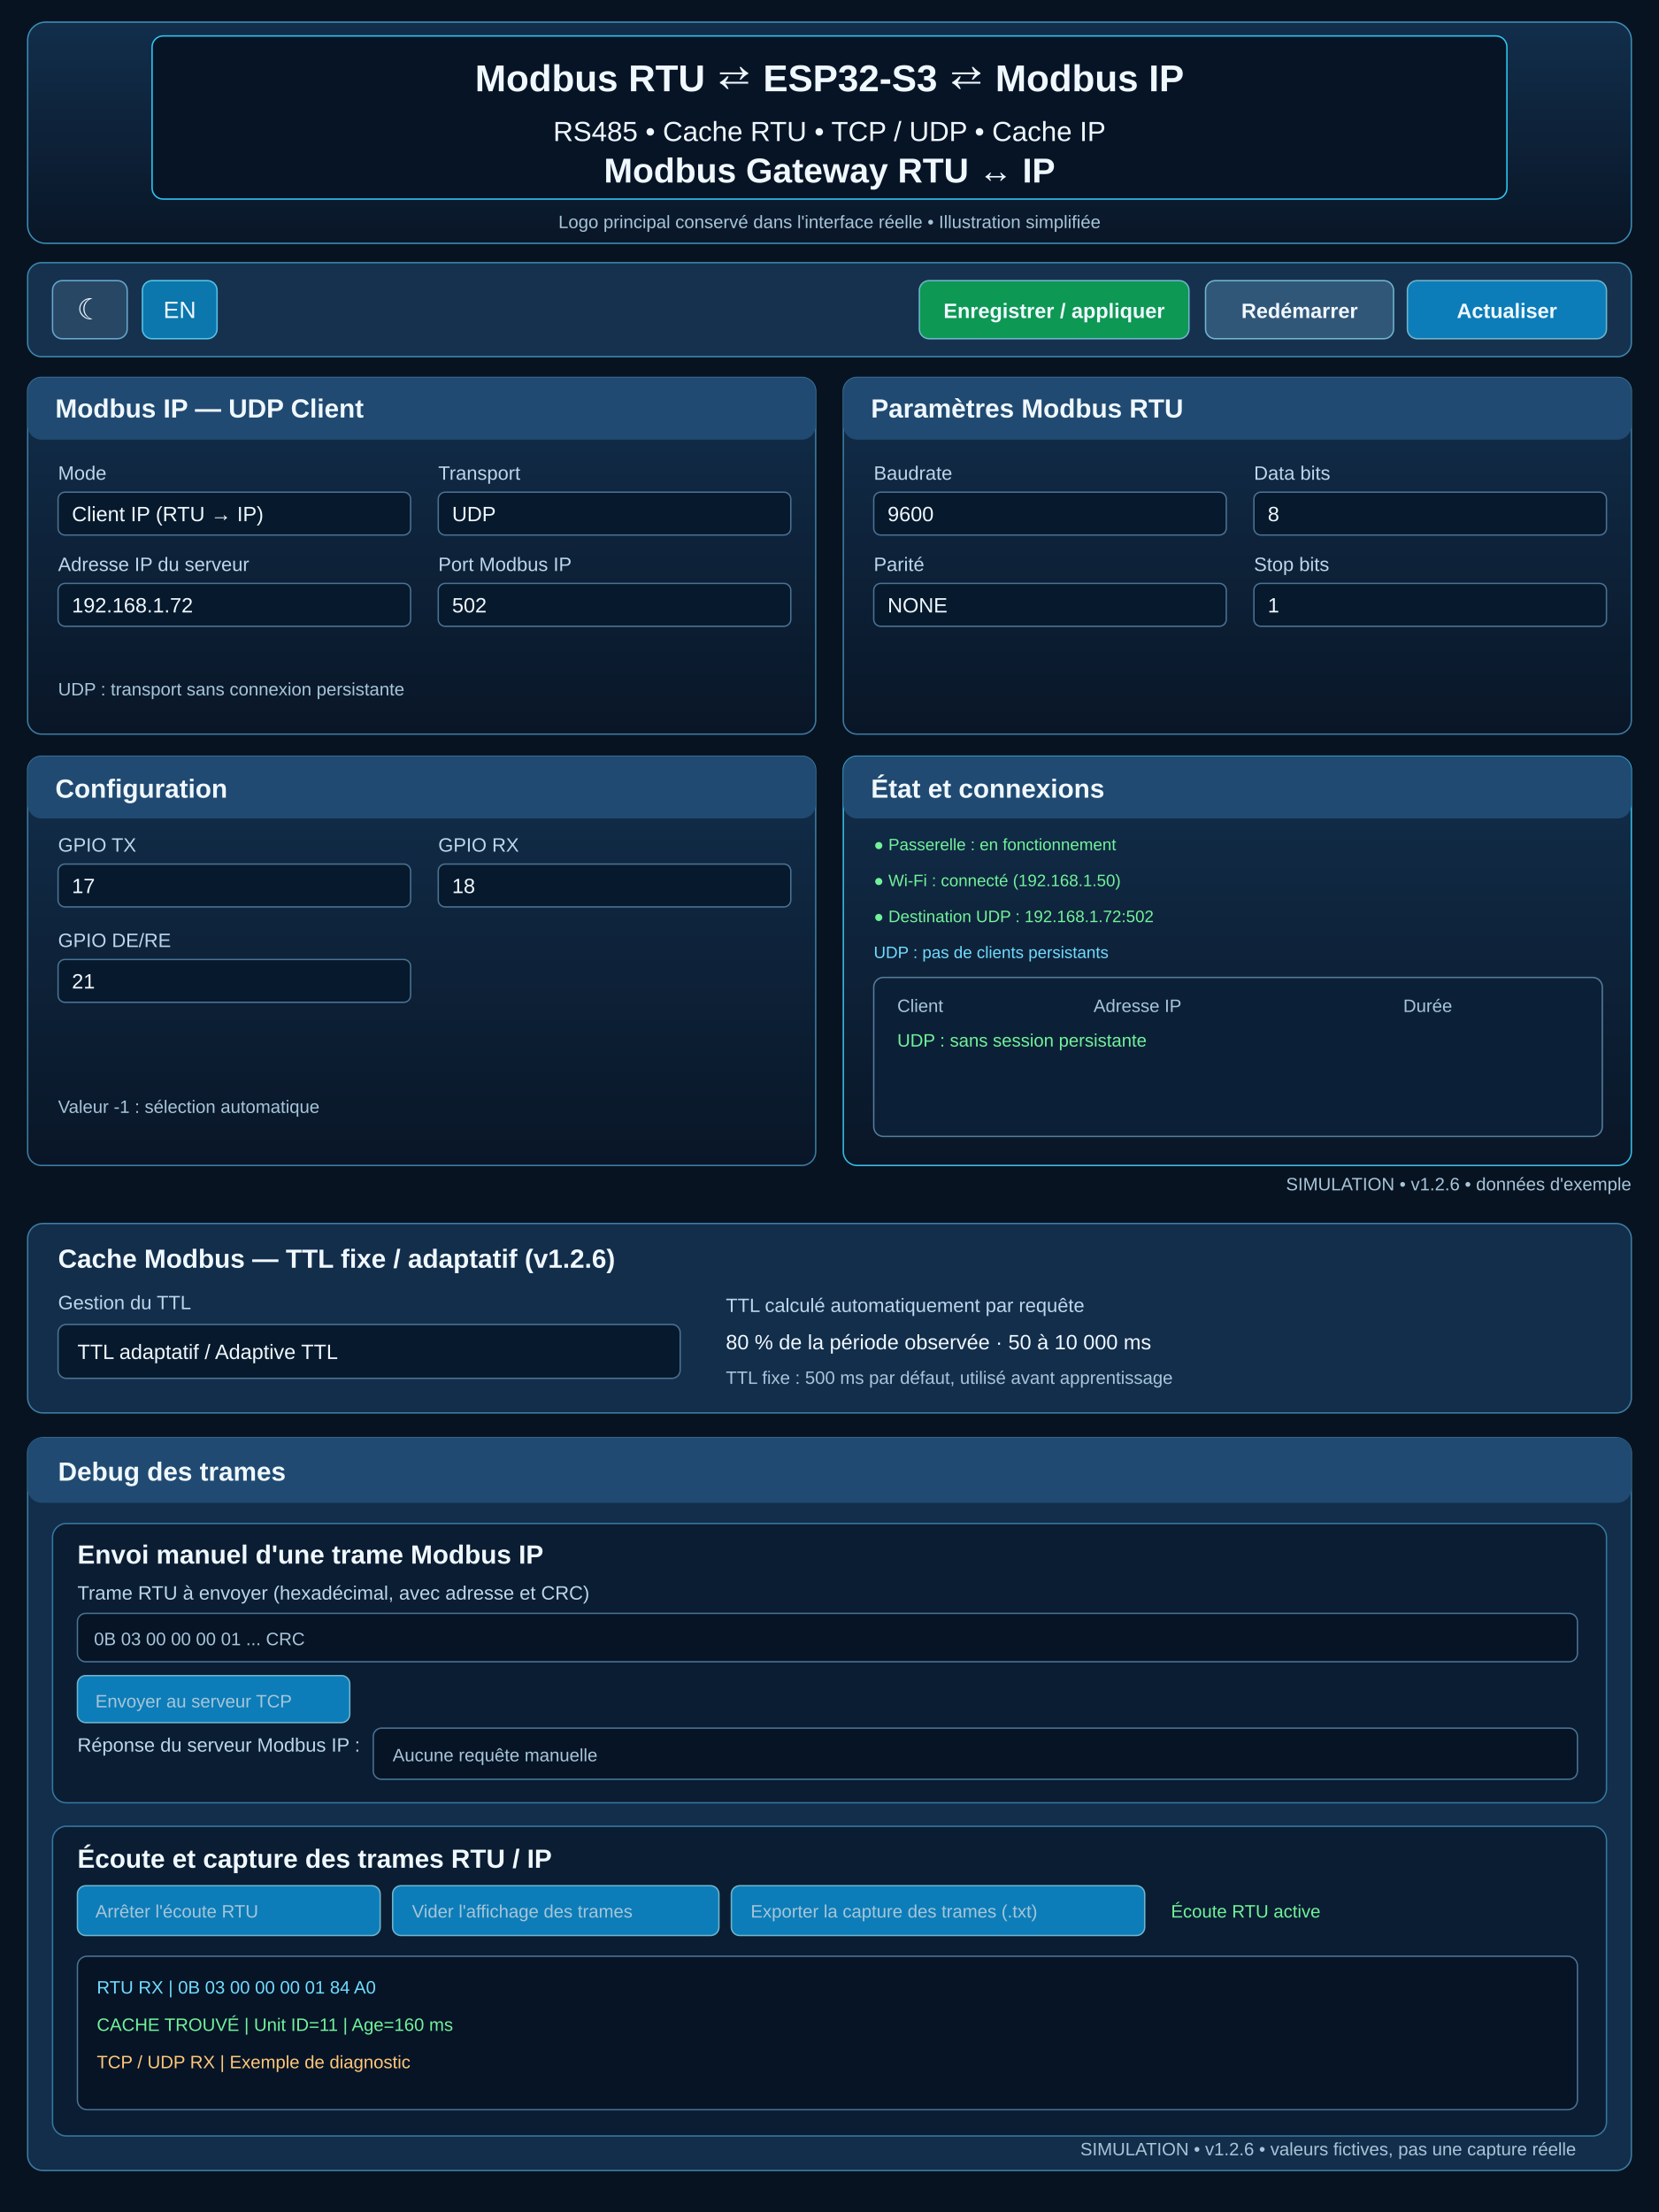
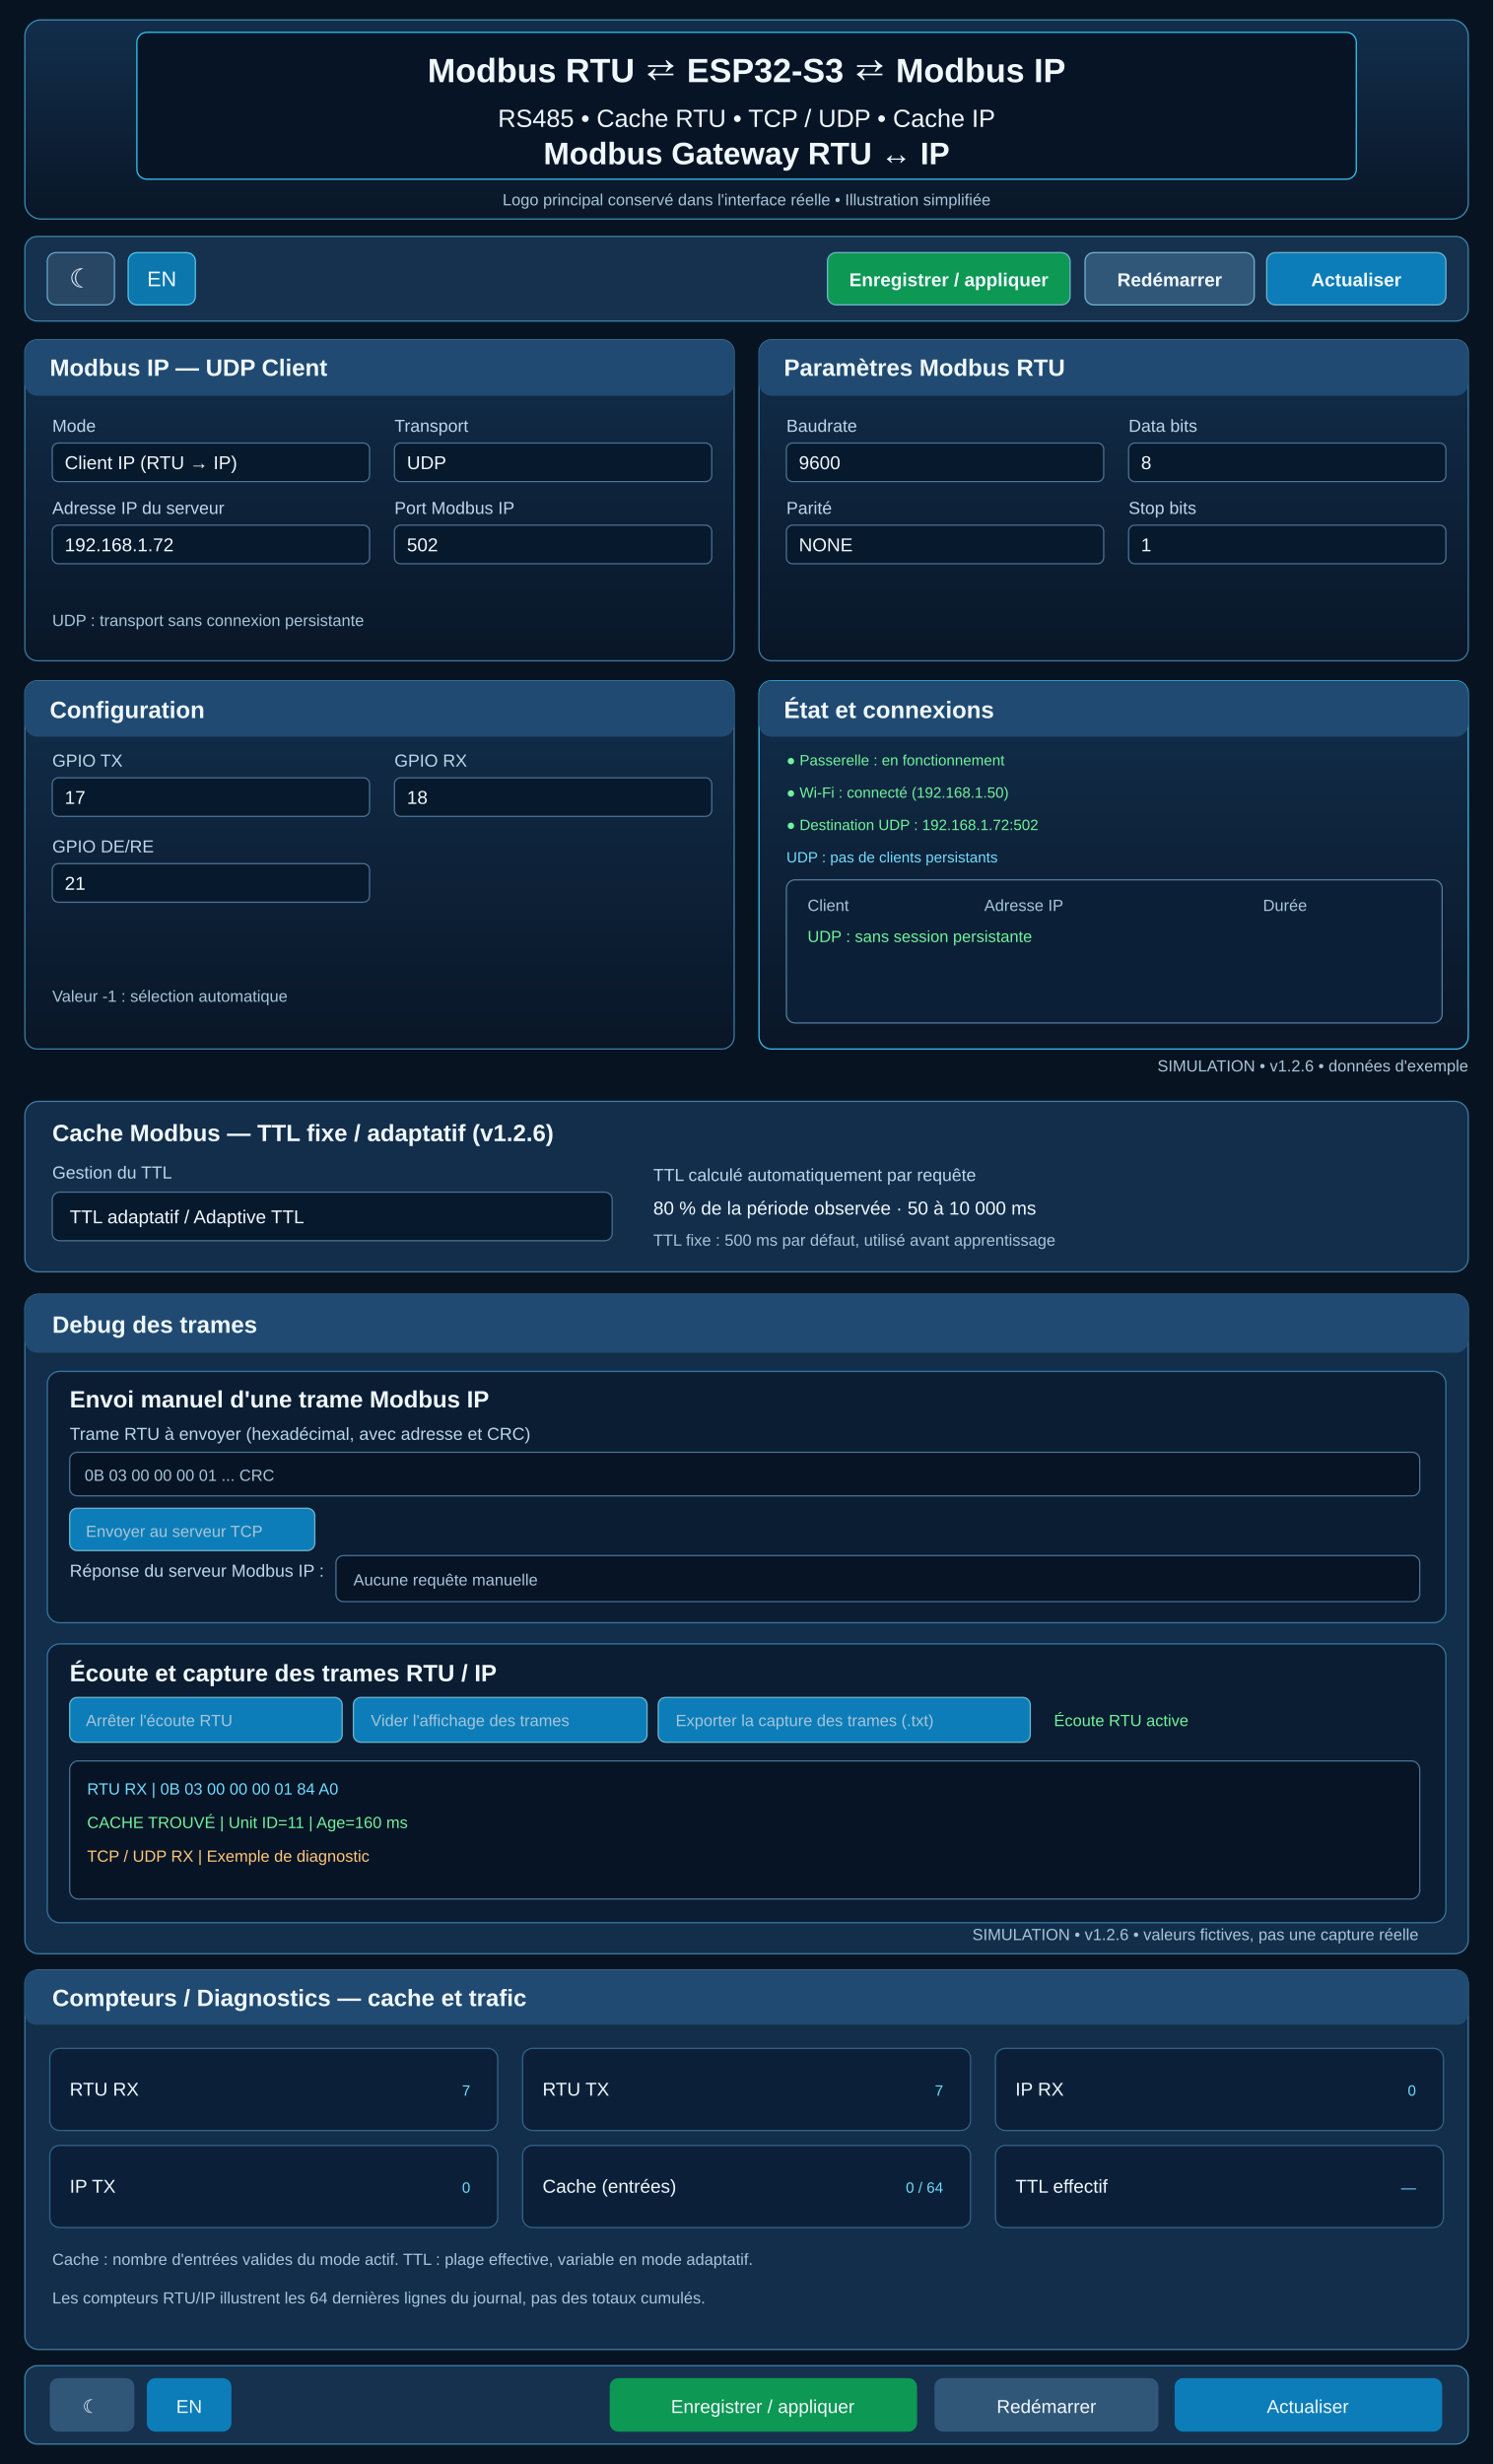
- <svg xmlns="http://www.w3.org/2000/svg" width="1200" height="1600" viewBox="0 0 1200 1600">
+ <svg xmlns="http://www.w3.org/2000/svg" width="1200" height="1980" viewBox="0 0 1200 1980">
  <defs>
    <linearGradient id="bg" x2="0" y2="1">
      <stop stop-color="#122e4b" />
      <stop offset="1" stop-color="#091627" />
    </linearGradient>
    <style>text{font-family:Arial,Helvetica,sans-serif;fill:#f0f8ff}.h{font-size:19px;font-weight:bold}.lab{font-size:14px;fill:#bcd6eb}.val{font-size:15px}.small{font-size:13px;fill:#a7c5d9}.green{fill:#72f29a}.cyan{fill:#70dcff}.orange{fill:#ffc778}.purple{fill:#bba6ff}</style>
  </defs>
-   <rect width="1200" height="1600" fill="#081321" />
+   <rect width="1200" height="1980" fill="#081321" />
  <rect x="20" y="16" width="1160" height="160" rx="13" fill="url(#bg)" stroke="#3b8db6" />
  <rect x="110" y="26" width="980" height="118" rx="8" fill="#061426" stroke="#31c8f5" />
  <text x="600" y="66" font-size="27" text-anchor="middle" font-weight="bold">Modbus RTU   ⇄   ESP32-S3   ⇄   Modbus IP</text>
  <text x="600" y="102" font-size="20" text-anchor="middle" fill="#79e9ff">RS485     •     Cache RTU     •     TCP / UDP     •     Cache IP</text>
  <text x="600" y="132" font-size="25" text-anchor="middle" font-weight="bold">Modbus Gateway RTU ↔ IP</text>
  <text x="600" y="165" class="small" text-anchor="middle">Logo principal conservé dans l'interface réelle • Illustration simplifiée</text>
  <rect x="20" y="190" width="1160" height="68" rx="10" fill="#16314e" stroke="#3b86ac" />
  <rect x="38" y="203" width="54" height="42" rx="7" fill="#274764" stroke="#67a6ce" />
  <text x="65" y="231" font-size="21" text-anchor="middle">☾</text>
  <rect x="103" y="203" width="54" height="42" rx="7" fill="#0b77ad" stroke="#54c4e6" />
  <text x="130" y="230" font-size="17" text-anchor="middle">EN</text>
  <rect x="665" y="203" width="195" height="42" rx="7" fill="#0d9853" stroke="#6fb5ce" />
  <text x="762.5" y="230" font-size="15" font-weight="bold" text-anchor="middle">Enregistrer / appliquer</text>
  <rect x="872" y="203" width="136" height="42" rx="7" fill="#315778" stroke="#6fb5ce" />
  <text x="940" y="230" font-size="15" font-weight="bold" text-anchor="middle">Redémarrer</text>
  <rect x="1018" y="203" width="144" height="42" rx="7" fill="#0c7db8" stroke="#6fb5ce" />
  <text x="1090" y="230" font-size="15" font-weight="bold" text-anchor="middle">Actualiser</text>
  <rect x="20" y="273" width="570" height="258" rx="10" fill="url(#bg)" stroke="#3d7ca3" />
  <rect x="20" y="273" width="570" height="45" rx="10" fill="#204a71" />
  <text x="40" y="302" class="h">Modbus IP — UDP Client</text>
  <text x="42" y="347" class="lab">Mode</text>
  <rect x="42" y="356" width="255" height="31" rx="5" fill="#07192c" stroke="#4a7294" />
  <text x="52" y="377" class="val">Client IP (RTU → IP)</text>
  <text x="317" y="347" class="lab">Transport</text>
  <rect x="317" y="356" width="255" height="31" rx="5" fill="#07192c" stroke="#4a7294" />
  <text x="327" y="377" class="val">UDP</text>
  <text x="42" y="413" class="lab">Adresse IP du serveur</text>
  <rect x="42" y="422" width="255" height="31" rx="5" fill="#07192c" stroke="#4a7294" />
  <text x="52" y="443" class="val">192.168.1.72</text>
  <text x="317" y="413" class="lab">Port Modbus IP</text>
  <rect x="317" y="422" width="255" height="31" rx="5" fill="#07192c" stroke="#4a7294" />
  <text x="327" y="443" class="val">502</text>
  <text x="42" y="503" class="small">UDP : transport sans connexion persistante</text>
  <rect x="610" y="273" width="570" height="258" rx="10" fill="url(#bg)" stroke="#3d7ca3" />
  <rect x="610" y="273" width="570" height="45" rx="10" fill="#204a71" />
  <text x="630" y="302" class="h">Paramètres Modbus RTU</text>
  <text x="632" y="347" class="lab">Baudrate</text>
  <rect x="632" y="356" width="255" height="31" rx="5" fill="#07192c" stroke="#4a7294" />
  <text x="642" y="377" class="val">9600</text>
  <text x="907" y="347" class="lab">Data bits</text>
  <rect x="907" y="356" width="255" height="31" rx="5" fill="#07192c" stroke="#4a7294" />
  <text x="917" y="377" class="val">8</text>
  <text x="632" y="413" class="lab">Parité</text>
  <rect x="632" y="422" width="255" height="31" rx="5" fill="#07192c" stroke="#4a7294" />
  <text x="642" y="443" class="val">NONE</text>
  <text x="907" y="413" class="lab">Stop bits</text>
  <rect x="907" y="422" width="255" height="31" rx="5" fill="#07192c" stroke="#4a7294" />
  <text x="917" y="443" class="val">1</text>
  <rect x="20" y="547" width="570" height="296" rx="10" fill="url(#bg)" stroke="#3d7ca3" />
  <rect x="20" y="547" width="570" height="45" rx="10" fill="#204a71" />
  <text x="40" y="577" class="h">Configuration</text>
  <text x="42" y="616" class="lab">GPIO TX</text>
  <rect x="42" y="625" width="255" height="31" rx="5" fill="#07192c" stroke="#4a7294" />
  <text x="52" y="646" class="val">17</text>
  <text x="317" y="616" class="lab">GPIO RX</text>
  <rect x="317" y="625" width="255" height="31" rx="5" fill="#07192c" stroke="#4a7294" />
  <text x="327" y="646" class="val">18</text>
  <text x="42" y="685" class="lab">GPIO DE/RE</text>
  <rect x="42" y="694" width="255" height="31" rx="5" fill="#07192c" stroke="#4a7294" />
  <text x="52" y="715" class="val">21</text>
  <text x="42" y="805" class="small">Valeur -1 : sélection automatique</text>
  <rect x="610" y="547" width="570" height="296" rx="10" fill="url(#bg)" stroke="#39bde8" />
  <rect x="610" y="547" width="570" height="45" rx="10" fill="#204a71" />
  <text x="630" y="577" class="h">État et connexions</text>
  <text x="632" y="615" class="green">● Passerelle : en fonctionnement</text>
  <text x="632" y="641" class="green">● Wi-Fi : connecté (192.168.1.50)</text>
  <text x="632" y="667" class="green">● Destination UDP : 192.168.1.72:502</text>
  <text x="632" y="693" class="cyan">UDP : pas de clients persistants</text>
  <rect x="632" y="707" width="527" height="115" rx="7" fill="#0b2037" stroke="#567d9b" />
  <text x="649" y="732" class="small">Client</text>
  <text x="791" y="732" class="small">Adresse IP</text>
  <text x="1015" y="732" class="small">Durée</text>
  <text x="649" y="757" font-size="13" class="green">UDP : sans session persistante</text>
  <text x="1180" y="861" text-anchor="end" class="small">SIMULATION • v1.2.6 • données d'exemple</text>
  <rect x="20" y="885" width="1160" height="137" rx="11" fill="#122e4b" stroke="#3d7ca3" />
  <text x="42" y="917" class="h">Cache Modbus — TTL fixe / adaptatif (v1.2.6)</text>
  <text x="42" y="947" class="lab">Gestion du TTL</text>
  <rect x="42" y="958" width="450" height="39" rx="6" fill="#07192c" stroke="#4a7294" />
  <text x="56" y="983" class="val">TTL adaptatif / Adaptive TTL</text>
  <text x="525" y="949" class="lab">TTL calculé automatiquement par requête</text>
  <text x="525" y="976" class="val">80 % de la période observée · 50 à 10 000 ms</text>
  <text x="525" y="1001" class="small">TTL fixe : 500 ms par défaut, utilisé avant apprentissage</text>
  <rect x="20" y="1040" width="1160" height="530" rx="11" fill="#122e4b" stroke="#3d7ca3" />
  <rect x="20" y="1040" width="1160" height="47" rx="10" fill="#204a71" />
  <text x="42" y="1071" class="h">Debug des trames</text>
  <rect x="38" y="1102" width="1124" height="202" rx="10" fill="#0a1d32" stroke="#3677a0" />
  <text x="56" y="1131" class="h" fill="#86dcff">Envoi manuel d'une trame Modbus IP</text>
  <text x="56" y="1157" class="lab">Trame RTU à envoyer (hexadécimal, avec adresse et CRC)</text>
  <rect x="56" y="1167" width="1085" height="35" rx="6" fill="#061426" stroke="#4a7294" />
  <text x="68" y="1190" class="small">0B 03 00 00 00 01 ... CRC</text>
  <rect x="56" y="1212" width="197" height="34" rx="6" fill="#0c7db8" stroke="#6fb5ce" />
  <text x="69" y="1235" class="small" fill="#ffffff">Envoyer au serveur TCP</text>
  <text x="56" y="1267" class="lab">Réponse du serveur Modbus IP :</text>
  <rect x="270" y="1250" width="871" height="37" rx="6" fill="#061426" stroke="#4a7294" />
  <text x="284" y="1274" class="small">Aucune requête manuelle</text>
  <rect x="38" y="1321" width="1124" height="224" rx="10" fill="#0a1d32" stroke="#3677a0" />
  <text x="56" y="1351" class="h" fill="#86dcff">Écoute et capture des trames RTU / IP</text>
  <rect x="56" y="1364" width="219" height="36" rx="6" fill="#0c7db8" stroke="#6fb5ce" />
  <text x="69" y="1387" class="small">Arrêter l'écoute RTU</text>
  <rect x="284" y="1364" width="236" height="36" rx="6" fill="#0c7db8" stroke="#6fb5ce" />
  <text x="298" y="1387" class="small">Vider l'affichage des trames</text>
  <rect x="529" y="1364" width="299" height="36" rx="6" fill="#0c7db8" stroke="#6fb5ce" />
  <text x="543" y="1387" class="small">Exporter la capture des trames (.txt)</text>
  <text x="847" y="1387" class="green small">Écoute RTU active</text>
  <rect x="56" y="1415" width="1085" height="111" rx="7" fill="#061426" stroke="#4a7294" />
  <text x="70" y="1442" class="cyan small">RTU RX  |  0B 03 00 00 00 01 84 A0</text>
  <text x="70" y="1469" class="green small">CACHE TROUVÉ  |  Unit ID=11  |  Age=160 ms</text>
  <text x="70" y="1496" class="orange small">TCP / UDP RX  |  Exemple de diagnostic</text>
  <text x="1140" y="1559" text-anchor="end" class="small">SIMULATION • v1.2.6 • valeurs fictives, pas une capture réelle</text>
+   <rect x="20" y="1583" width="1160" height="305" rx="11" fill="#122e4b" stroke="#3d7ca3" />
+   <rect x="20" y="1583" width="1160" height="44" rx="9" fill="#204a71" />
+   <text x="42" y="1612" class="h">Compteurs / Diagnostics — cache et trafic</text>
+   <rect x="40" y="1646" width="360" height="66" rx="8" fill="#0b2038" stroke="#32638a" />
+   <text x="56" y="1684" class="val">RTU RX</text>
+   <text x="378" y="1684" class="cyan" text-anchor="end">7</text>
+   <rect x="420" y="1646" width="360" height="66" rx="8" fill="#0b2038" stroke="#32638a" />
+   <text x="436" y="1684" class="val">RTU TX</text>
+   <text x="758" y="1684" class="cyan" text-anchor="end">7</text>
+   <rect x="800" y="1646" width="360" height="66" rx="8" fill="#0b2038" stroke="#32638a" />
+   <text x="816" y="1684" class="val">IP RX</text>
+   <text x="1138" y="1684" class="cyan" text-anchor="end">0</text>
+   <rect x="40" y="1724" width="360" height="66" rx="8" fill="#0b2038" stroke="#32638a" />
+   <text x="56" y="1762" class="val">IP TX</text>
+   <text x="378" y="1762" class="cyan" text-anchor="end">0</text>
+   <rect x="420" y="1724" width="360" height="66" rx="8" fill="#0b2038" stroke="#32638a" />
+   <text x="436" y="1762" class="val">Cache (entrées)</text>
+   <text x="758" y="1762" class="cyan" text-anchor="end">0 / 64</text>
+   <rect x="800" y="1724" width="360" height="66" rx="8" fill="#0b2038" stroke="#32638a" />
+   <text x="816" y="1762" class="val">TTL effectif</text>
+   <text x="1138" y="1762" class="cyan" text-anchor="end">—</text>
+   <text x="42" y="1820" class="small">Cache : nombre d'entrées valides du mode actif. TTL : plage effective, variable en mode adaptatif.</text>
+   <text x="42" y="1851" class="small">Les compteurs RTU/IP illustrent les 64 dernières lignes du journal, pas des totaux cumulés.</text>
+   <rect x="20" y="1901" width="1160" height="63" rx="10" fill="#16314e" stroke="#3b86ac" />
+   <rect x="40" y="1911" width="68" height="43" rx="7" fill="#315778" />
+   <text x="73" y="1939" class="val" text-anchor="middle">☾</text>
+   <rect x="118" y="1911" width="68" height="43" rx="7" fill="#0c7db8" />
+   <text x="152" y="1939" class="val" text-anchor="middle">EN</text>
+   <rect x="490" y="1911" width="247" height="43" rx="7" fill="#0d9853" />
+   <text x="613" y="1939" class="val" text-anchor="middle">Enregistrer / appliquer</text>
+   <rect x="751" y="1911" width="180" height="43" rx="7" fill="#315778" />
+   <text x="841" y="1939" class="val" text-anchor="middle">Redémarrer</text>
+   <rect x="944" y="1911" width="215" height="43" rx="7" fill="#0c7db8" />
+   <text x="1051" y="1939" class="val" text-anchor="middle">Actualiser</text>
</svg>
